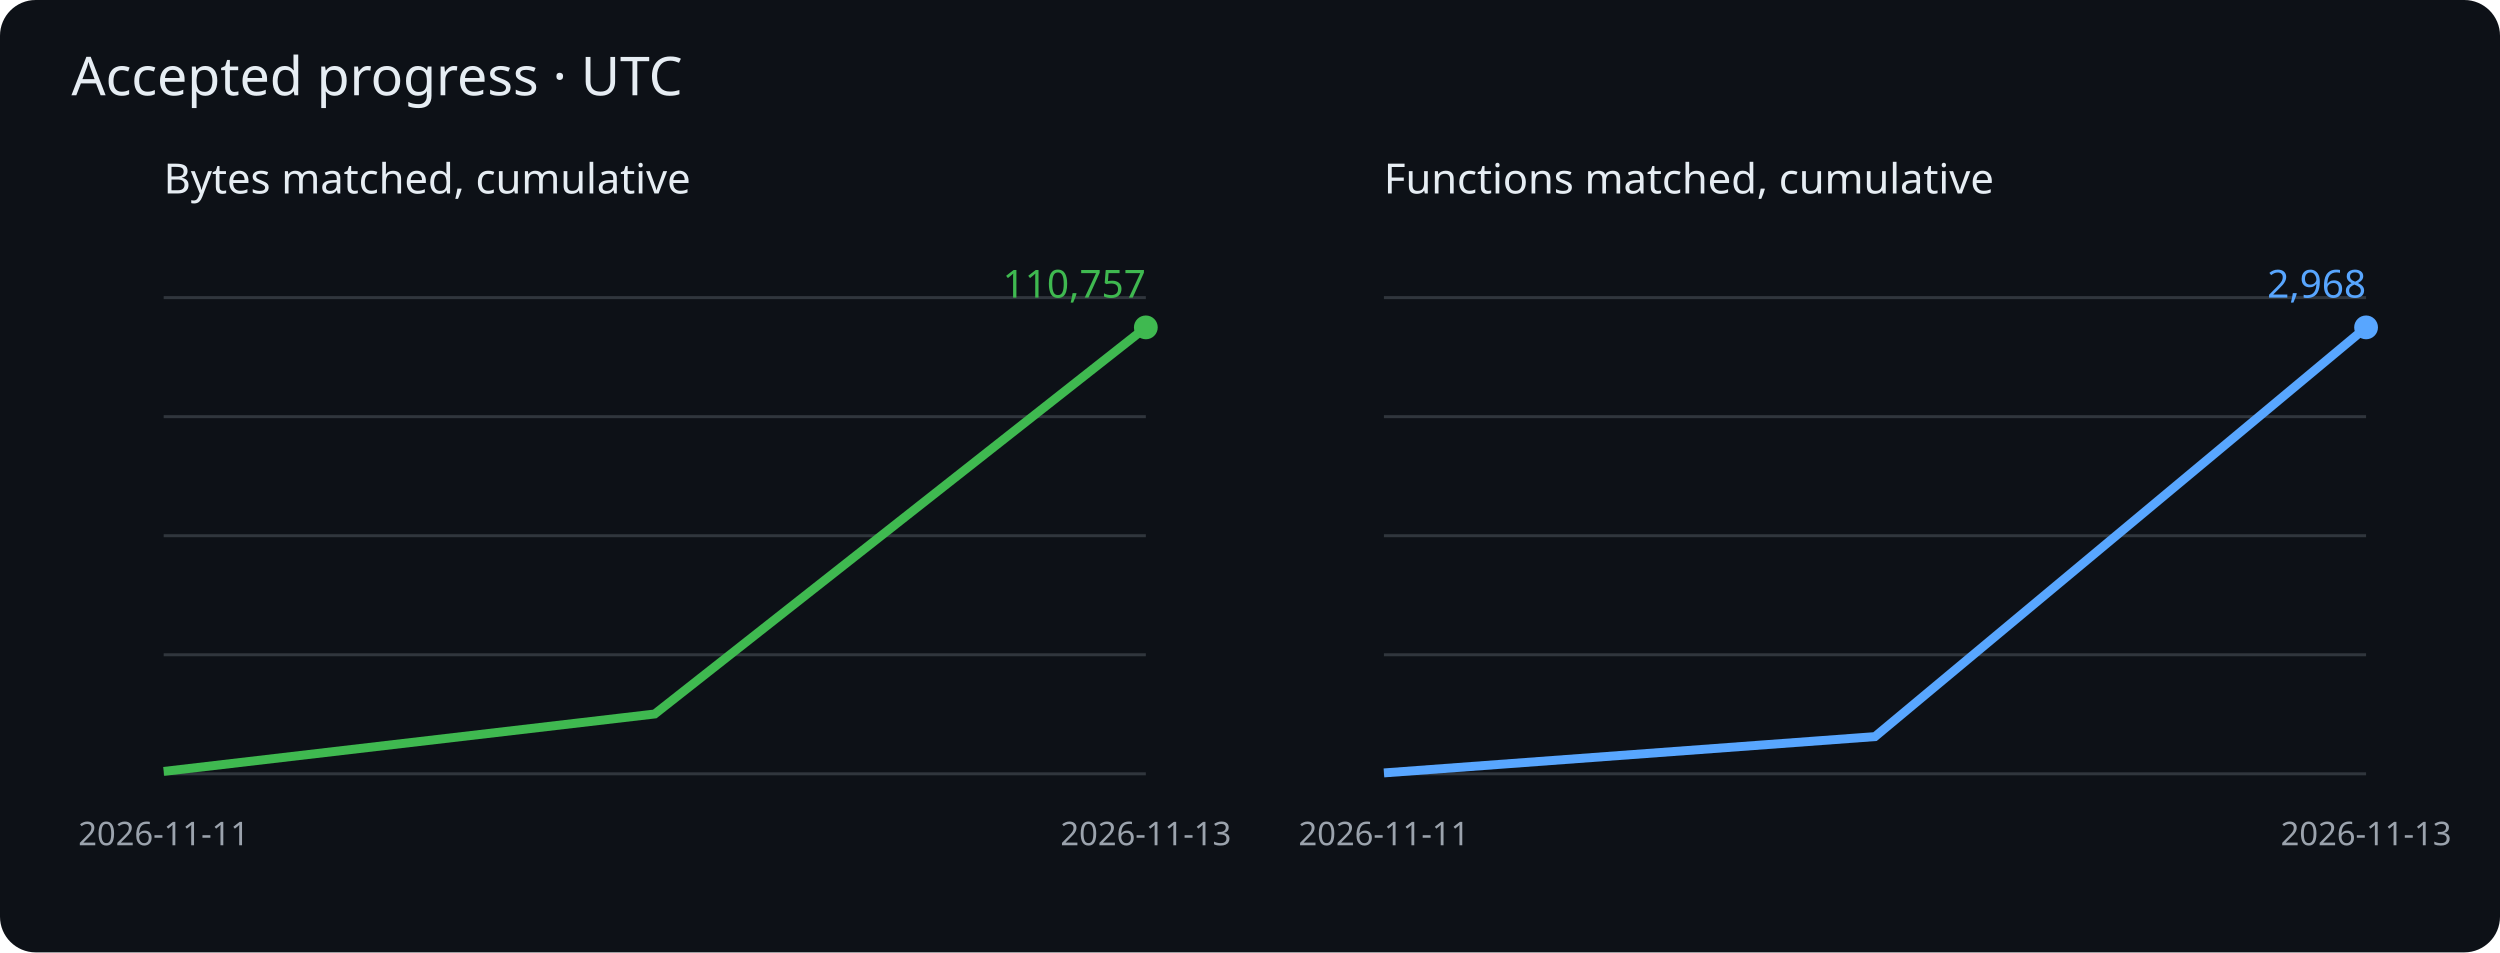
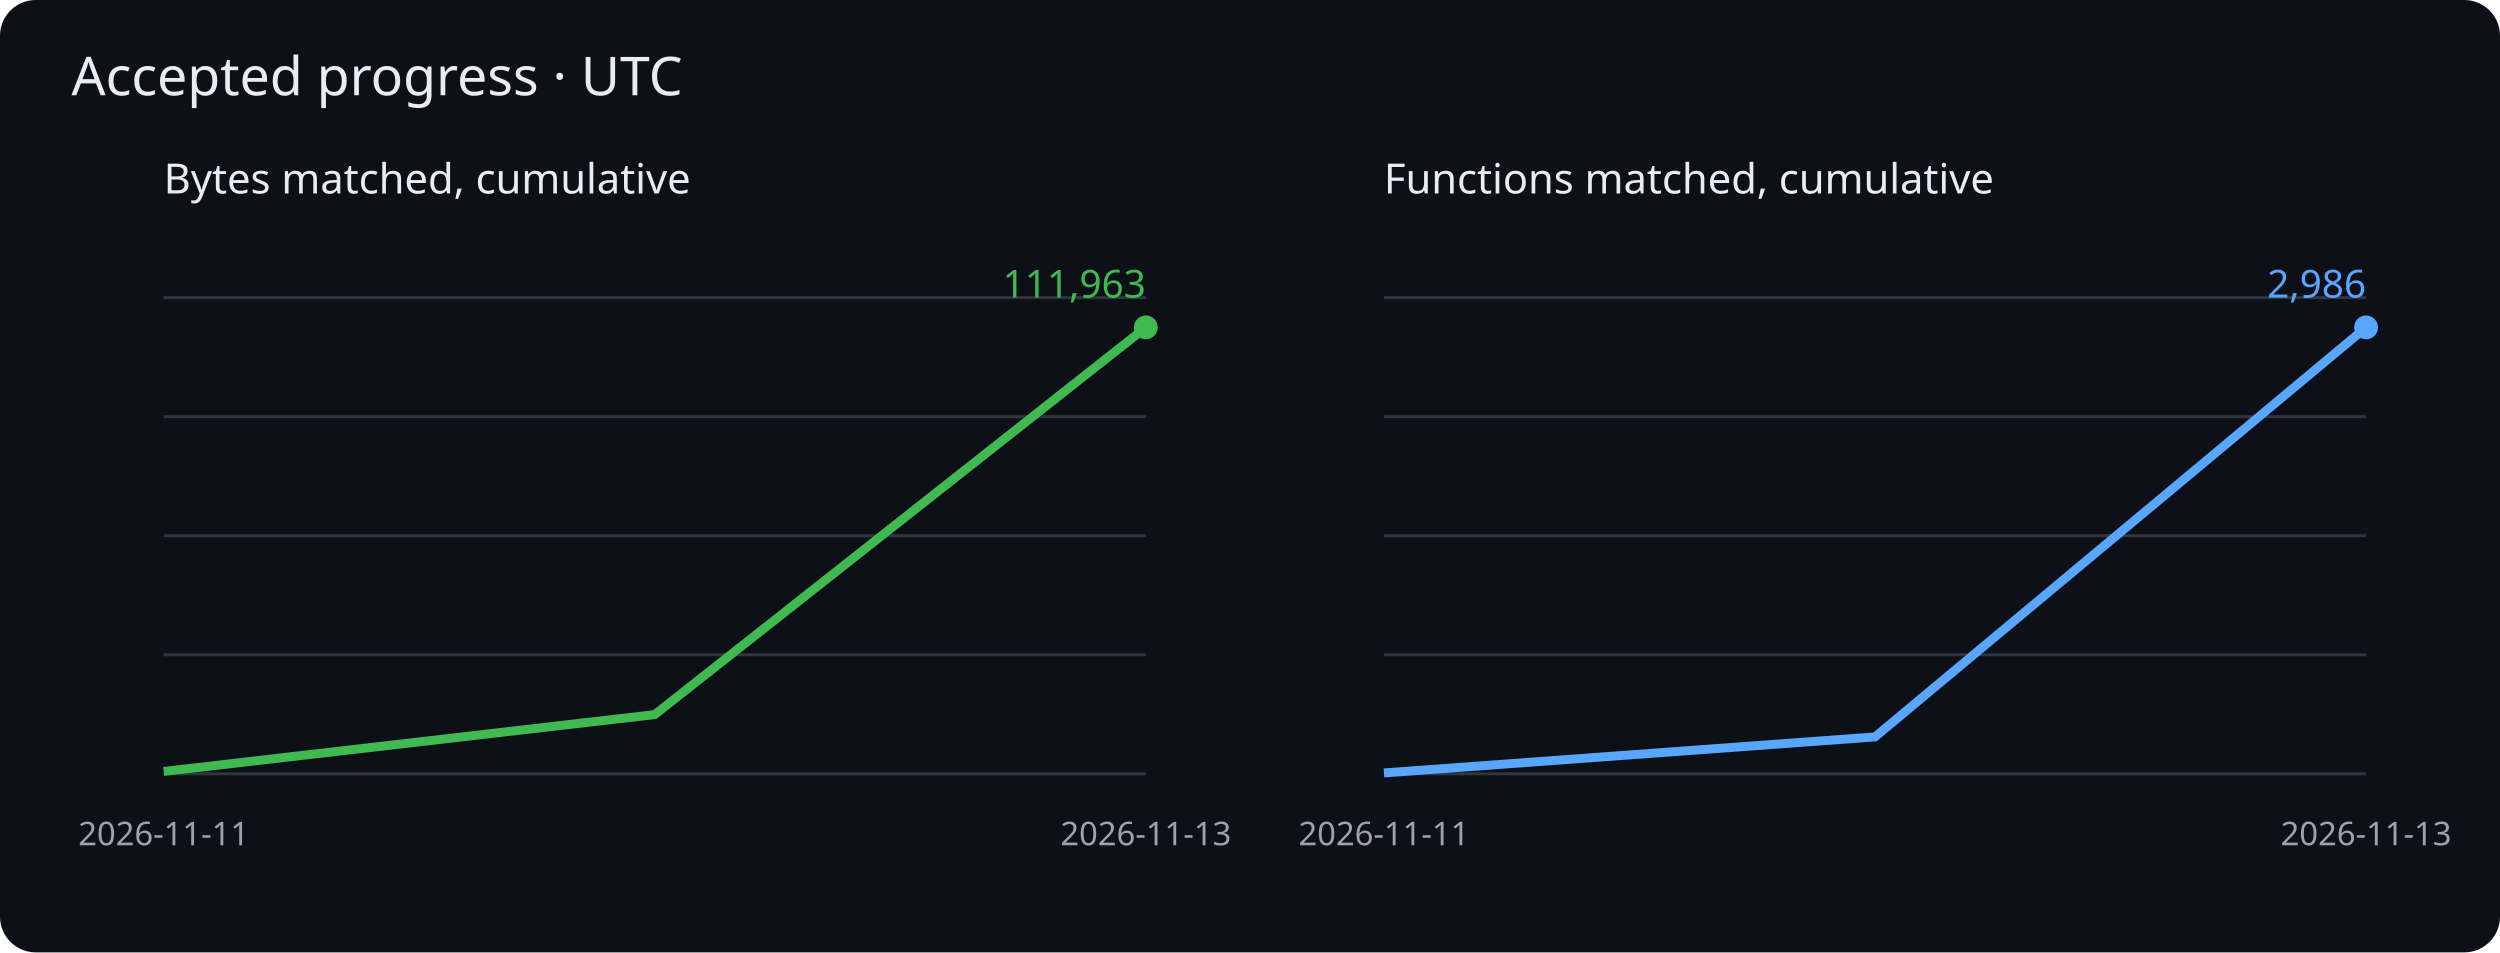
<svg xmlns="http://www.w3.org/2000/svg" viewBox="0 0 840 320" role="img" aria-label="Cumulative matched bytes and functions">
  <rect width="840" height="320" rx="12" fill="#0d1117" />
  <g font-family="sans-serif">
    <text x="24" y="32" fill="#e6edf3" font-size="18">Accepted progress · UTC</text>
    <text x="55" y="65" fill="#e6edf3" font-size="14">Bytes matched, cumulative</text>
    <path d="M55 260h330" stroke="#30363d" />
    <path d="M55 220h330" stroke="#30363d" />
    <path d="M55 180h330" stroke="#30363d" />
    <path d="M55 140h330" stroke="#30363d" />
    <path d="M55 100h330" stroke="#30363d" />
-     <polyline points="55.0,259.2 220.0,239.9 385.0,110.0" fill="none" stroke="#3fb950" stroke-width="3" />
+     <polyline points="55.0,259.2 220.0,240.1 385.0,110.0" fill="none" stroke="#3fb950" stroke-width="3" />
    <circle cx="385.0" cy="110.0" r="4" fill="#3fb950" />
-     <text x="385.0" y="100.0" text-anchor="end" fill="#3fb950" font-size="13">110,757</text>
+     <text x="385.0" y="100.0" text-anchor="end" fill="#3fb950" font-size="13">111,963</text>
    <text x="55.0" y="284" fill="#9ba3ad" font-size="11" text-anchor="middle">2026-11-11</text>
    <text x="385.0" y="284" fill="#9ba3ad" font-size="11" text-anchor="middle">2026-11-13</text>
    <text x="465" y="65" fill="#e6edf3" font-size="14">Functions matched, cumulative</text>
    <path d="M465 260h330" stroke="#30363d" />
    <path d="M465 220h330" stroke="#30363d" />
    <path d="M465 180h330" stroke="#30363d" />
    <path d="M465 140h330" stroke="#30363d" />
    <path d="M465 100h330" stroke="#30363d" />
-     <polyline points="465.0,259.7 630.0,247.5 795.0,110.0" fill="none" stroke="#58a6ff" stroke-width="3" />
+     <polyline points="465.0,259.7 630.0,247.6 795.0,110.0" fill="none" stroke="#58a6ff" stroke-width="3" />
    <circle cx="795.0" cy="110.0" r="4" fill="#58a6ff" />
-     <text x="795.0" y="100.0" text-anchor="end" fill="#58a6ff" font-size="13">2,968</text>
+     <text x="795.0" y="100.0" text-anchor="end" fill="#58a6ff" font-size="13">2,986</text>
    <text x="465.0" y="284" fill="#9ba3ad" font-size="11" text-anchor="middle">2026-11-11</text>
    <text x="795.0" y="284" fill="#9ba3ad" font-size="11" text-anchor="middle">2026-11-13</text>
  </g>
</svg>
